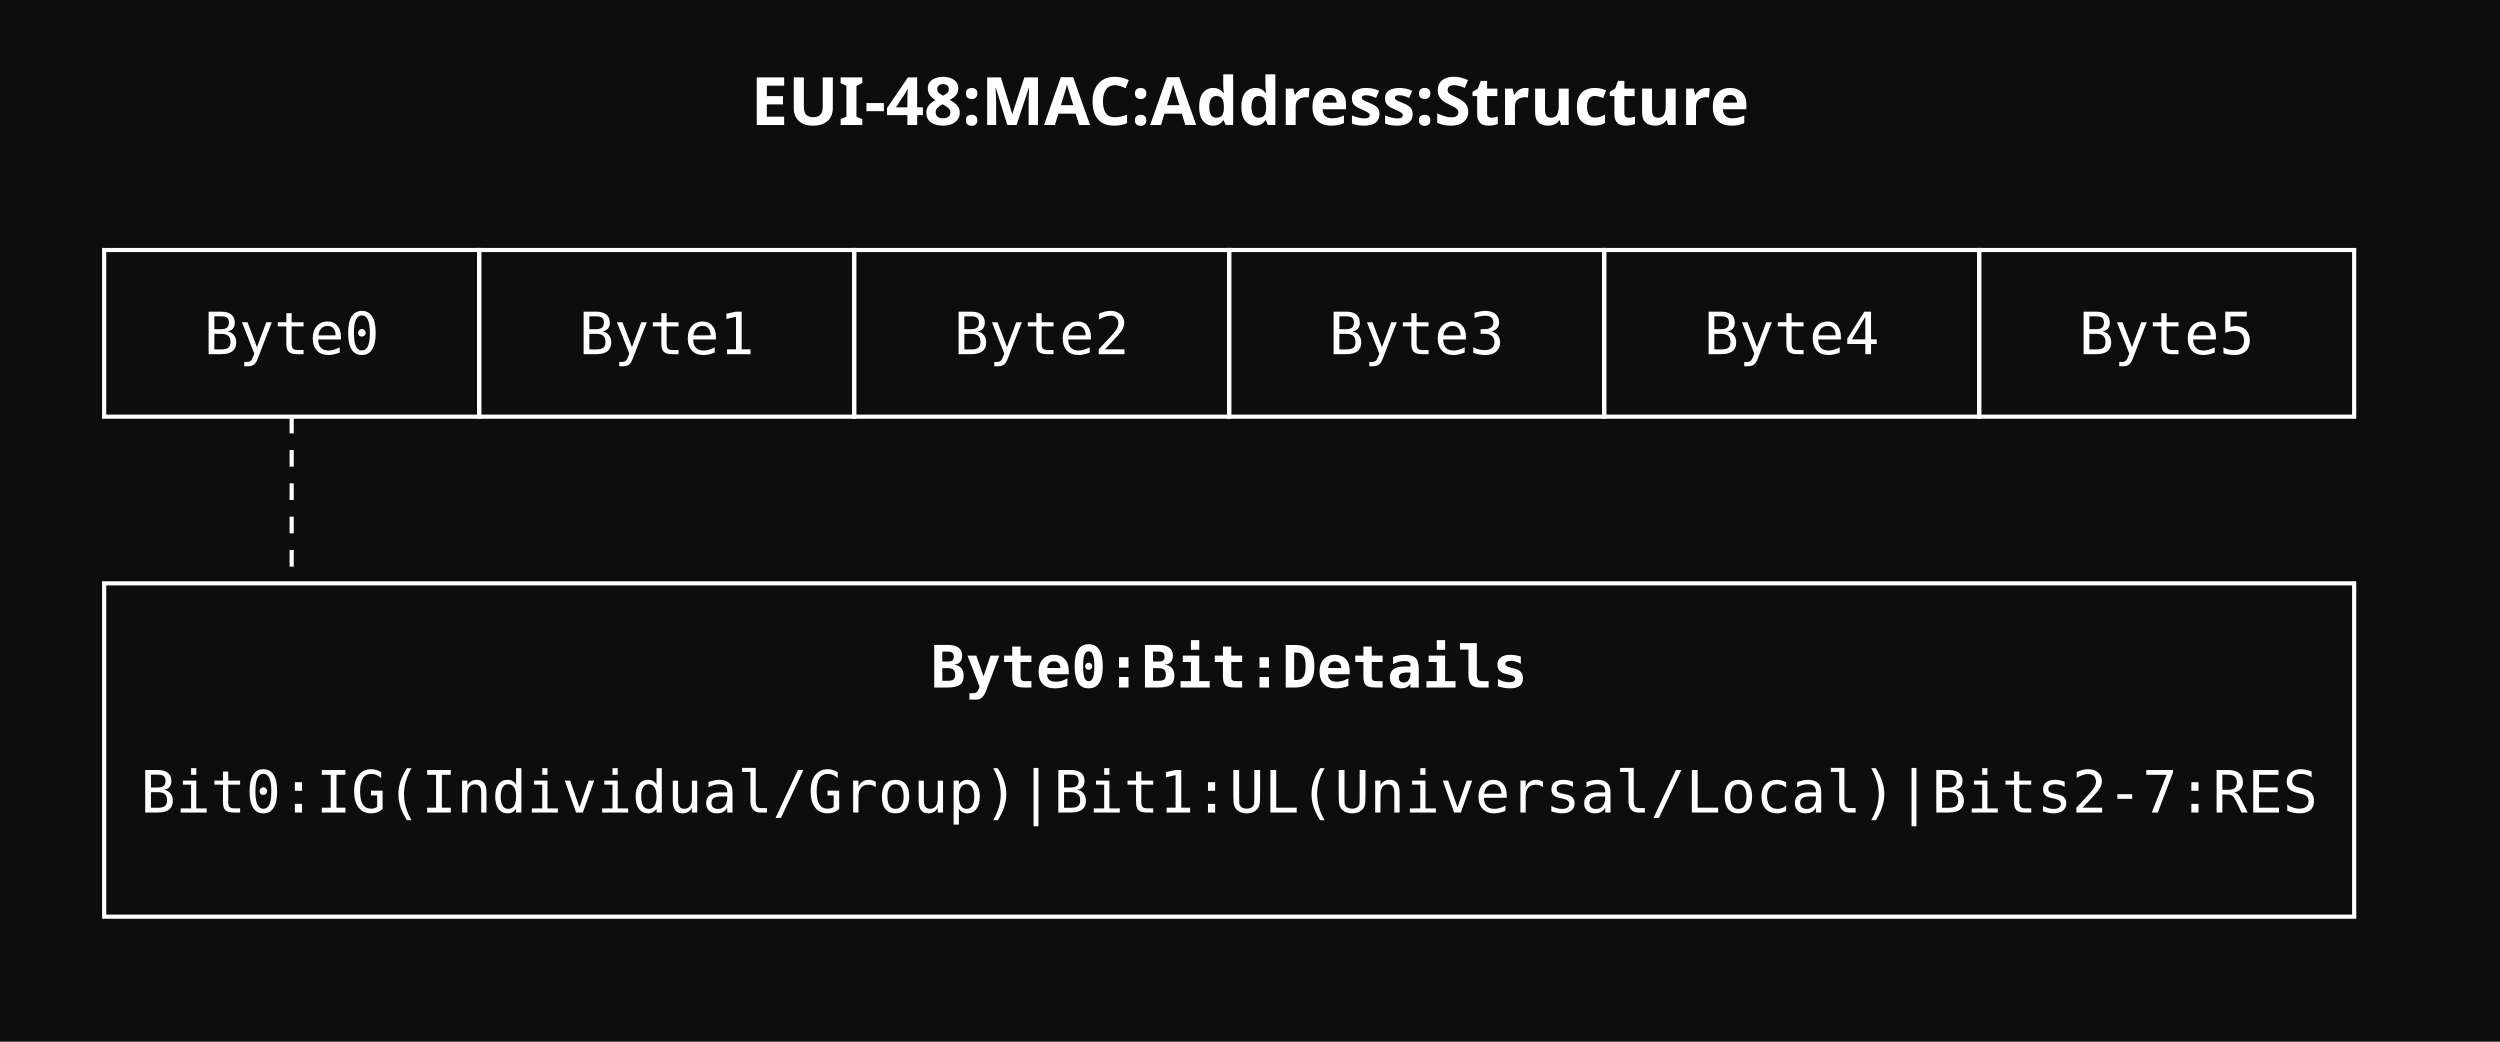
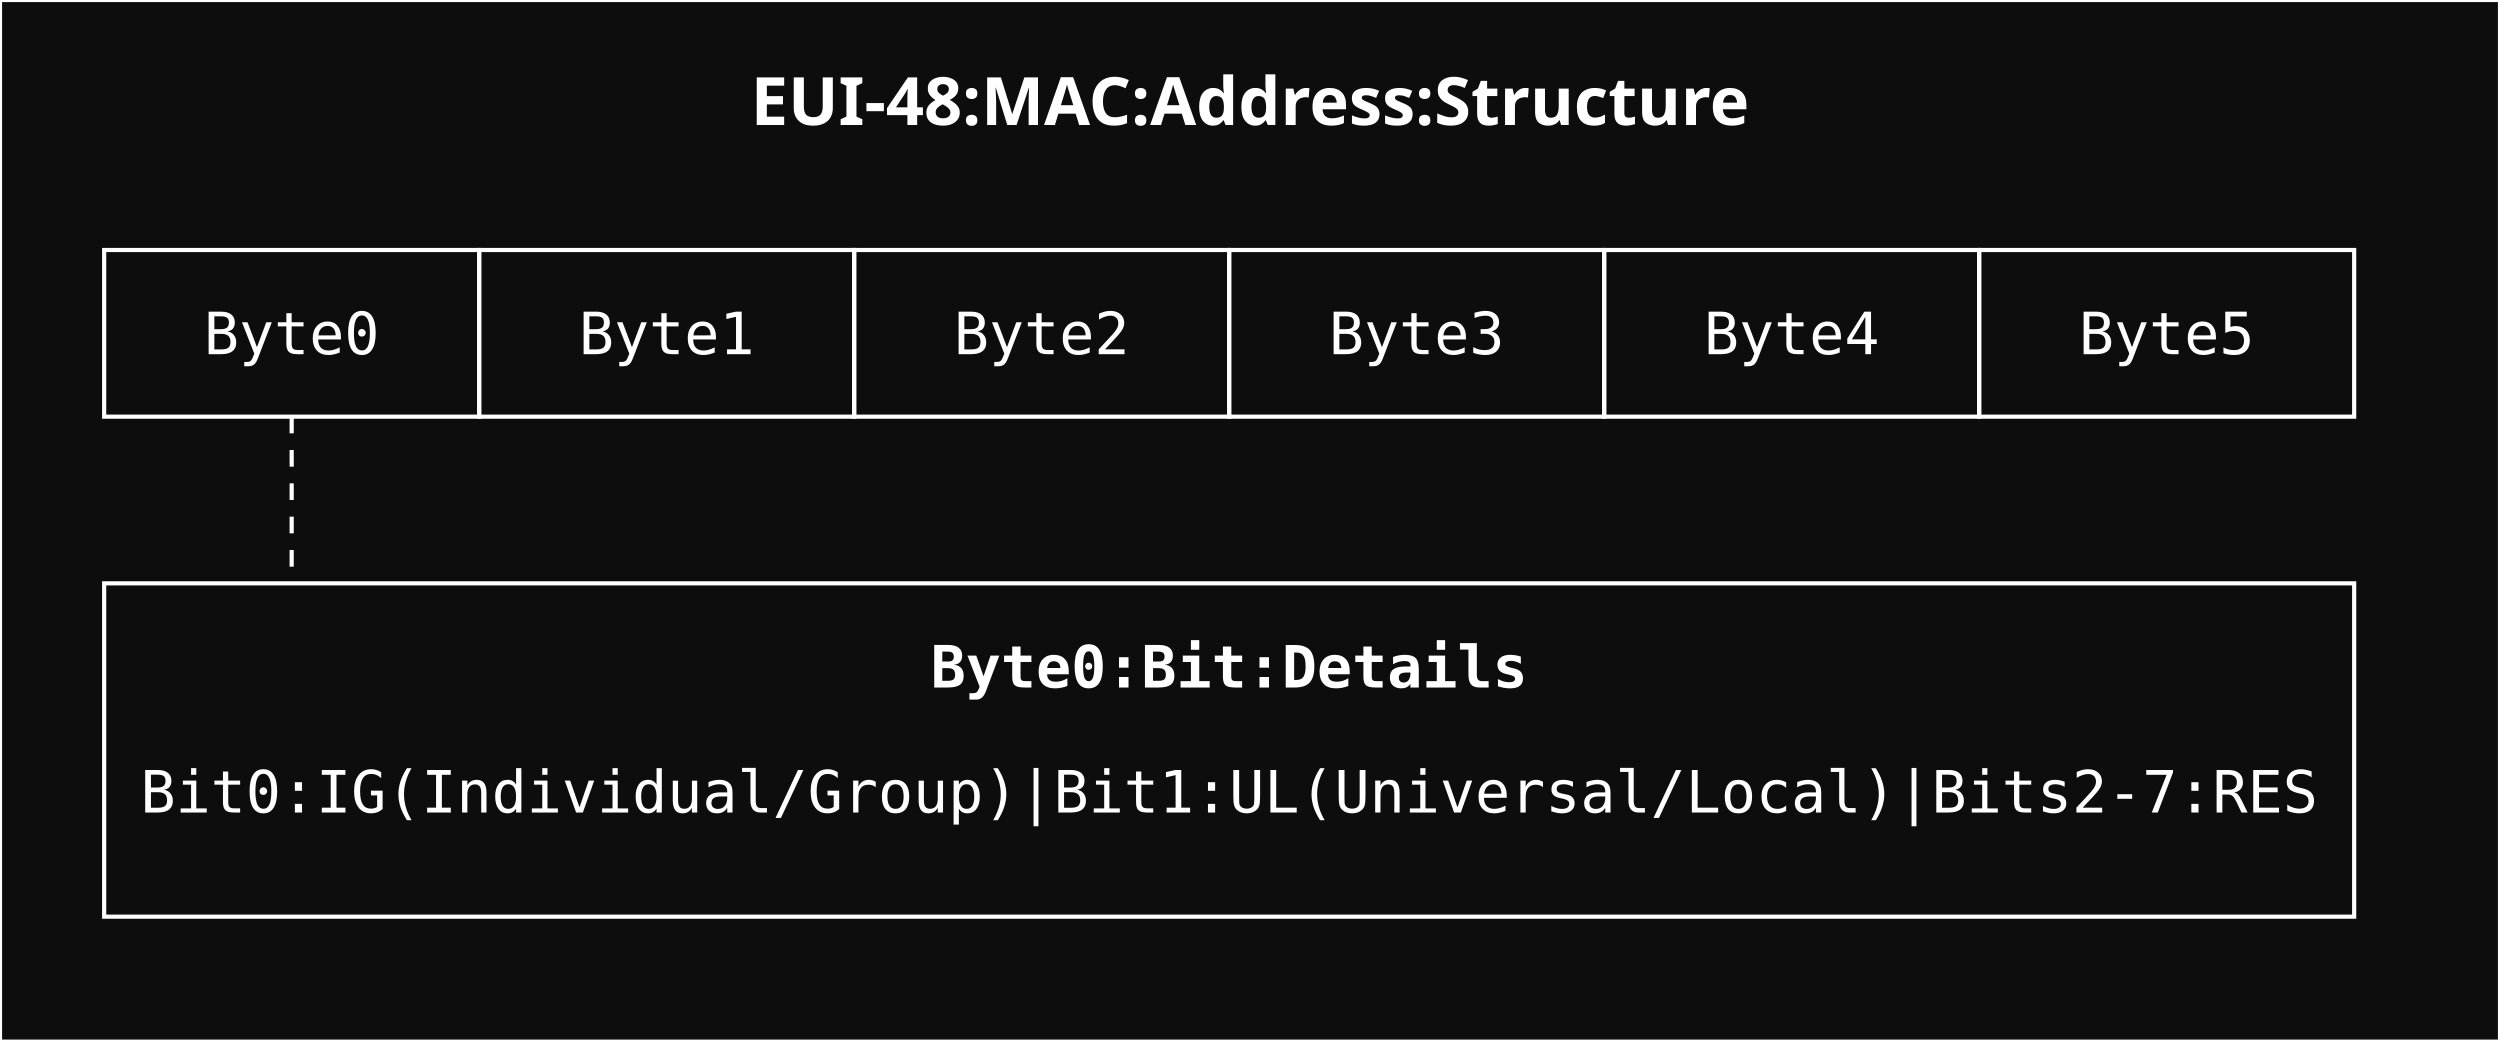
<svg xmlns="http://www.w3.org/2000/svg" width="600" height="250">
-   <rect width="100%" height="100%" fill="#0d0d0d" />
+   <rect width="100%" height="100%" fill="#0d0d0d" stroke="#fff" />
  <g font-family="monospace" font-size="14" text-anchor="middle" fill="#fff">
    <text x="300" y="30" font-family="sans-serif" font-size="16" font-weight="bold" fill="#fff">EUI-48:MAC:Address:Structure</text>
    <rect x="25" y="60" width="90" height="40" fill="none" stroke="#fff" stroke-width="1" />
    <text x="70" y="85" fill="#fff">Byte0</text>
    <rect x="115" y="60" width="90" height="40" fill="none" stroke="#fff" stroke-width="1" />
    <text x="160" y="85" fill="#fff">Byte1</text>
    <rect x="205" y="60" width="90" height="40" fill="none" stroke="#fff" stroke-width="1" />
    <text x="250" y="85" fill="#fff">Byte2</text>
    <rect x="295" y="60" width="90" height="40" fill="none" stroke="#fff" stroke-width="1" />
    <text x="340" y="85" fill="#fff">Byte3</text>
    <rect x="385" y="60" width="90" height="40" fill="none" stroke="#fff" stroke-width="1" />
    <text x="430" y="85" fill="#fff">Byte4</text>
    <rect x="475" y="60" width="90" height="40" fill="none" stroke="#fff" stroke-width="1" />
    <text x="520" y="85" fill="#fff">Byte5</text>
    <line x1="70" y1="100" x2="70" y2="140" stroke-width="1" stroke-dasharray="4" stroke="#fff" />
    <rect x="25" y="140" width="540" height="80" fill="none" stroke="#fff" stroke-width="1" />
    <text x="295" y="165" font-weight="bold" fill="#fff">Byte0:Bit:Details</text>
    <text x="295" y="195" fill="#fff">Bit0:IG(Individual/Group)|Bit1:UL(Universal/Local)|Bits2-7:RES</text>
  </g>
</svg>
